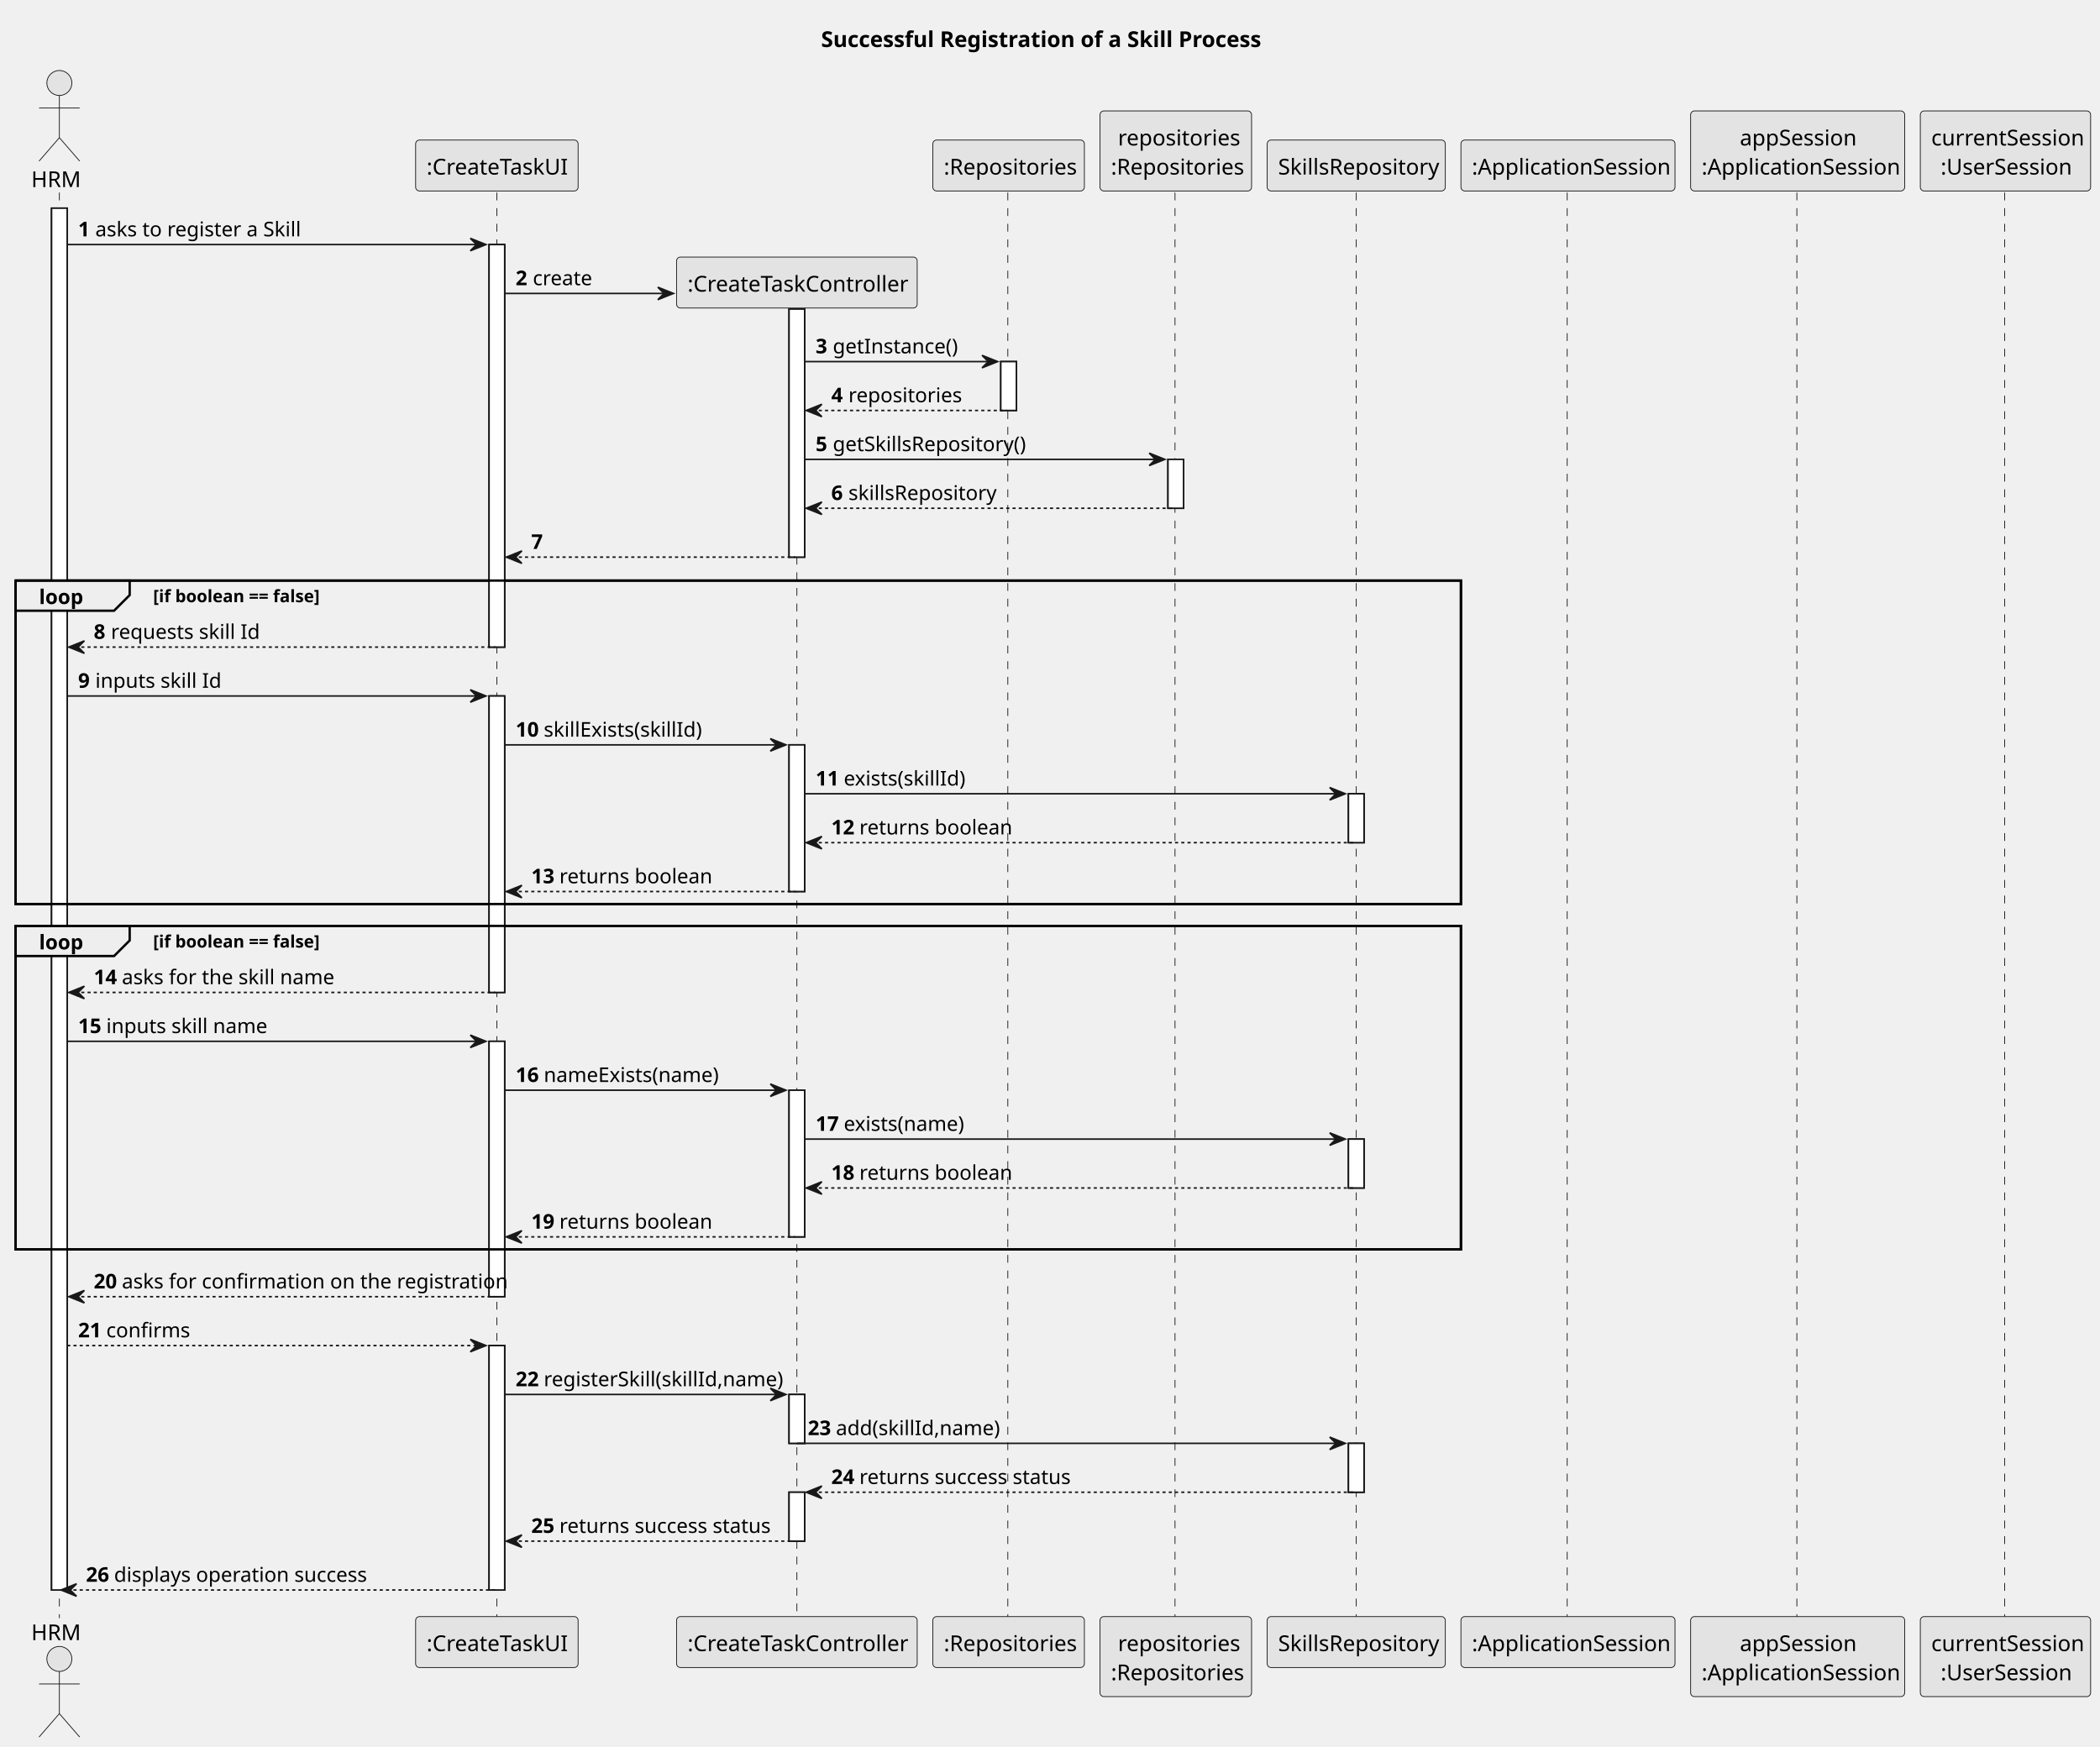
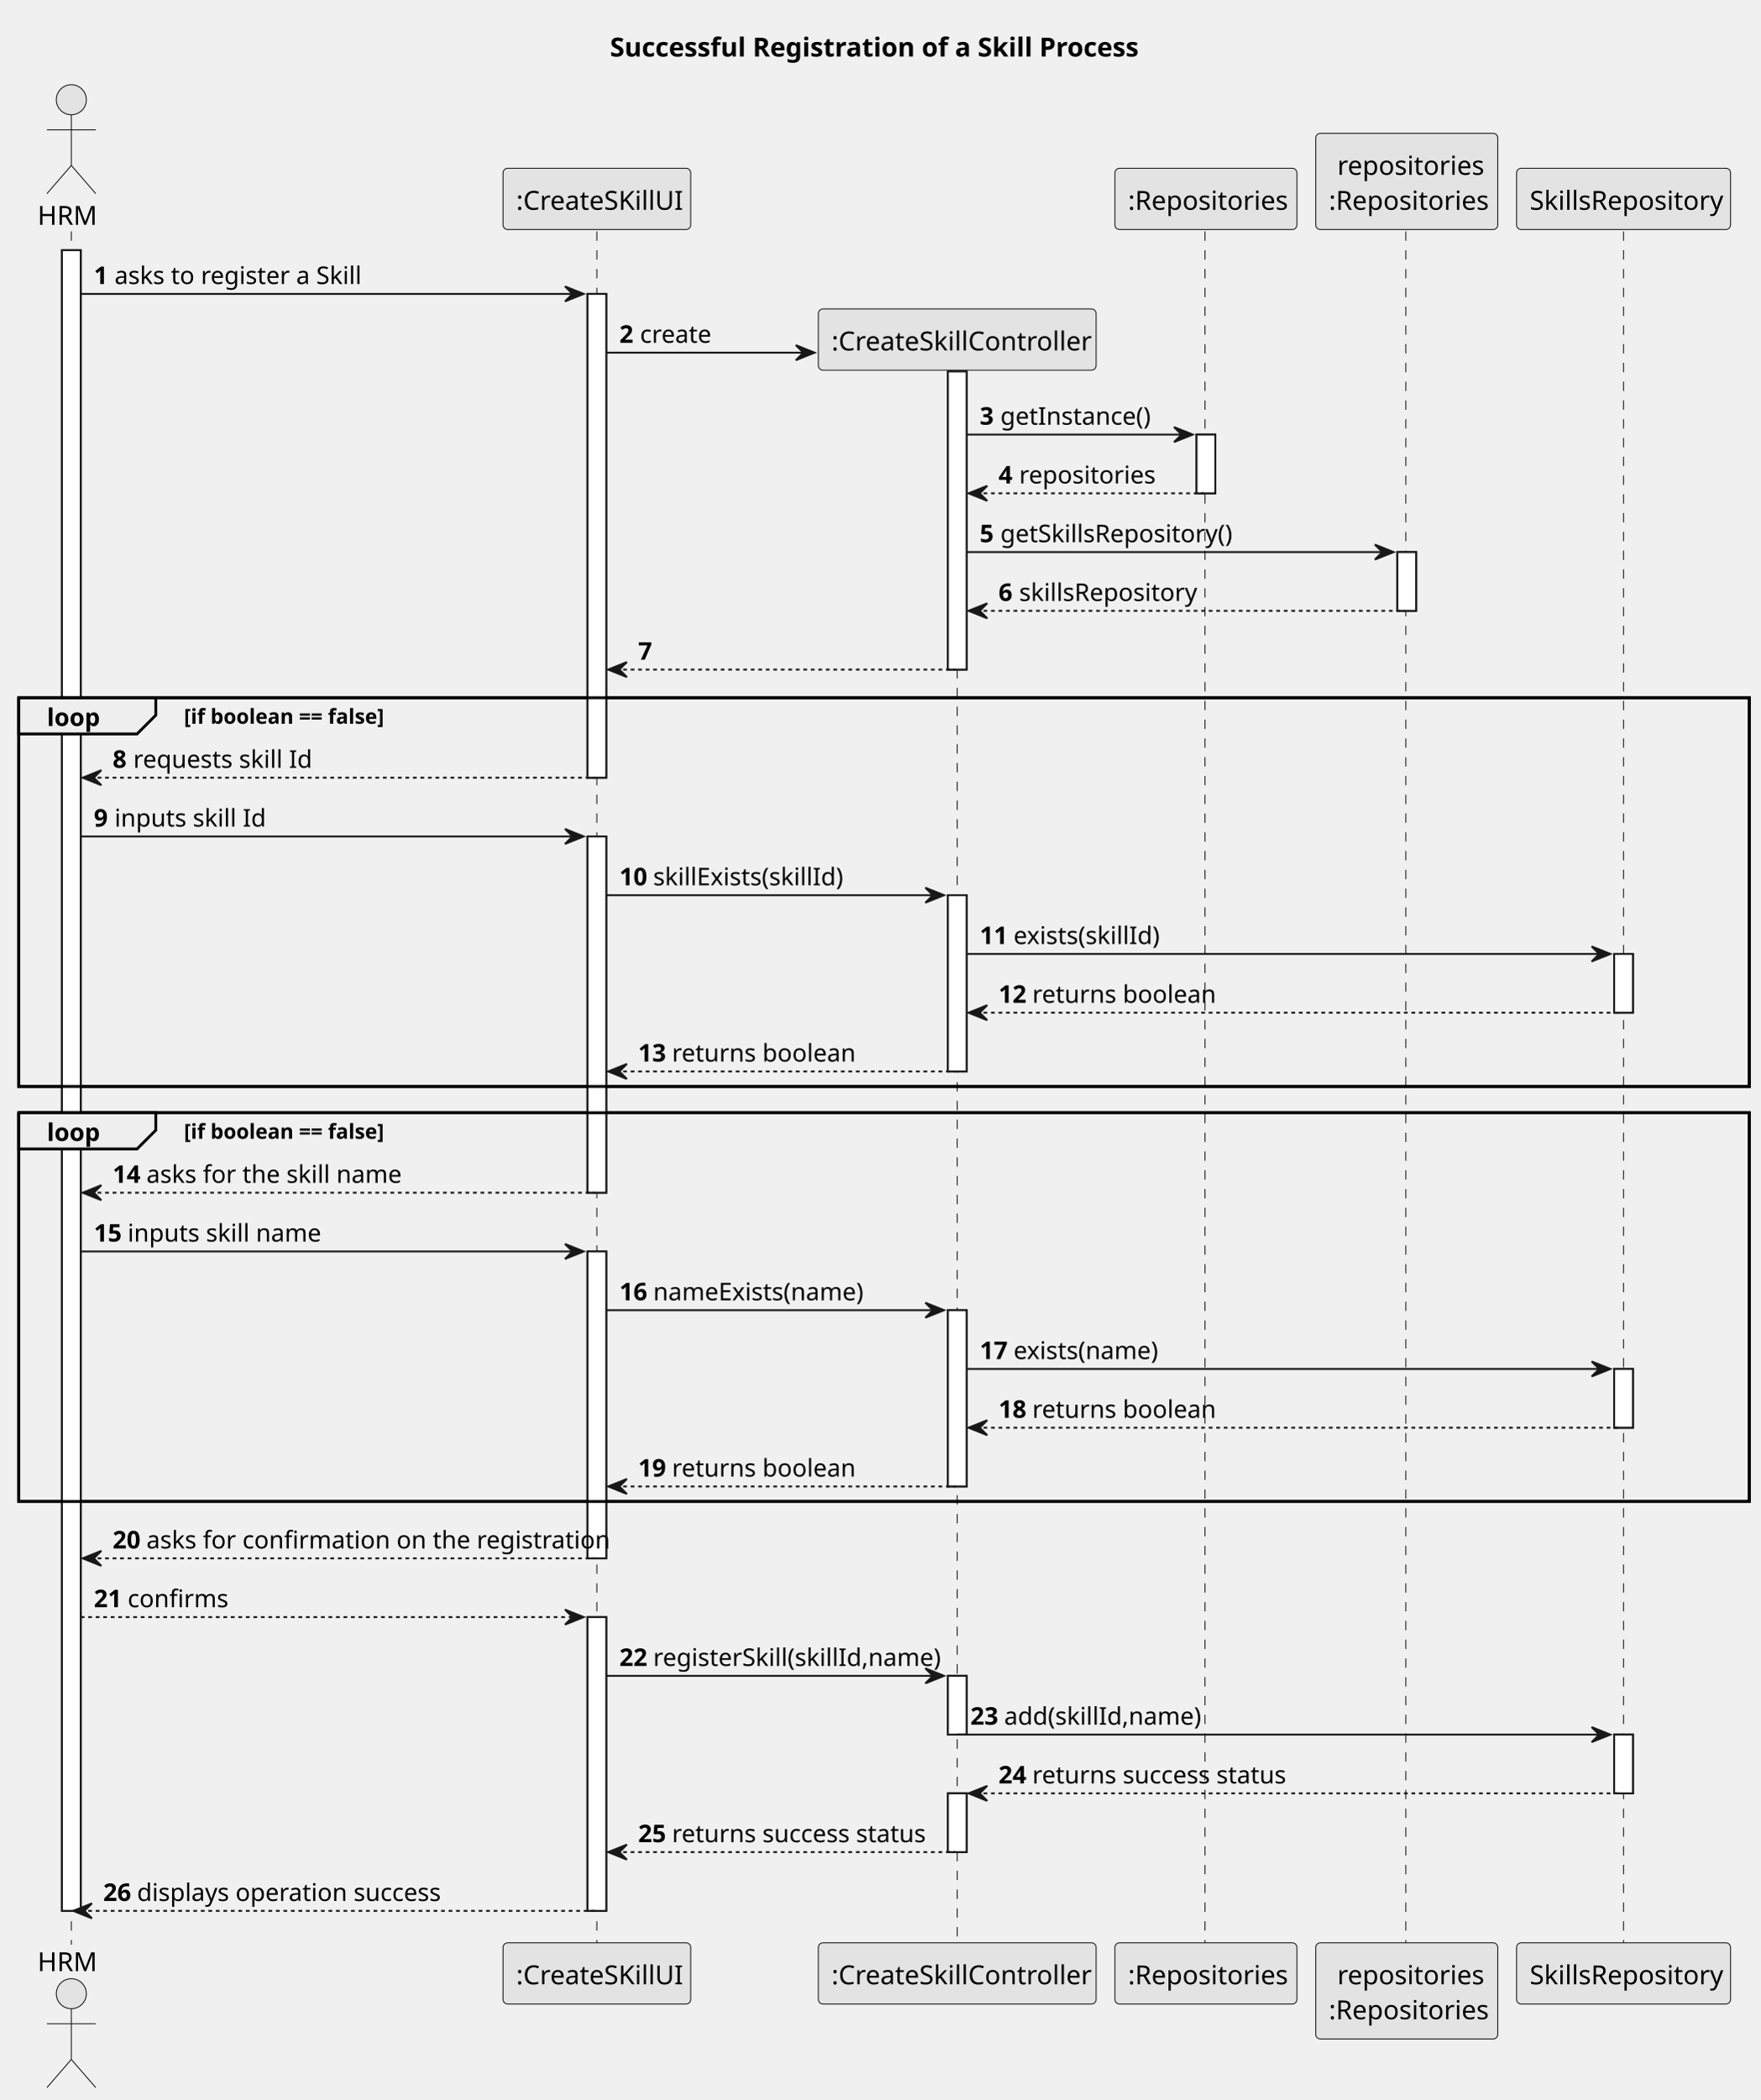
- <svg xmlns="http://www.w3.org/2000/svg" contentStyleType="text/css" height="1118px" preserveAspectRatio="none" style="width:1344px;height:1118px;background:#FFFFFF;" version="1.1" viewBox="0 0 1344 1118" width="1344px" zoomAndPan="magnify">
+ <svg xmlns="http://www.w3.org/2000/svg" contentStyleType="text/css" height="1118px" preserveAspectRatio="none" style="width:938px;height:1118px;background:#FFFFFF;" version="1.1" viewBox="0 0 938 1118" width="938px" zoomAndPan="magnify">
  <defs />
  <g>
-     <text fill="#000000" font-family="sans-serif" font-size="14" font-weight="bold" lengthAdjust="spacing" textLength="291" x="525.5" y="30.107">Successful Registration of a Skill Process</text>
+     <text fill="#000000" font-family="sans-serif" font-size="14" font-weight="bold" lengthAdjust="spacing" textLength="291" x="325" y="30.107">Successful Registration of a Skill Process</text>
    <rect fill="#FFFFFF" height="884.479" style="stroke:#181818;stroke-width:1.0;" width="10" x="33" y="133.242" />
    <rect fill="#FFFFFF" height="257.658" style="stroke:#181818;stroke-width:1.0;" width="10" x="313" y="156.533" />
    <rect fill="#FFFFFF" height="189.746" style="stroke:#181818;stroke-width:1.0;" width="10" x="313" y="445.482" />
    <rect fill="#FFFFFF" height="163.455" style="stroke:#181818;stroke-width:1.0;" width="10" x="313" y="666.519" />
    <rect fill="#FFFFFF" height="156.455" style="stroke:#181818;stroke-width:1.0;" width="10" x="313" y="861.266" />
    <rect fill="#FFFFFF" height="158.785" style="stroke:#181818;stroke-width:1.0;" width="10" x="505" y="197.824" />
    <rect fill="#FFFFFF" height="93.873" style="stroke:#181818;stroke-width:1.0;" width="10" x="505" y="476.773" />
    <rect fill="#FFFFFF" height="93.873" style="stroke:#181818;stroke-width:1.0;" width="10" x="505" y="697.811" />
    <rect fill="#FFFFFF" height="31.291" style="stroke:#181818;stroke-width:1.0;" width="10" x="505" y="892.557" />
    <rect fill="#FFFFFF" height="31.291" style="stroke:#181818;stroke-width:1.0;" width="10" x="505" y="955.139" />
-     <rect fill="#FFFFFF" height="31.291" style="stroke:#181818;stroke-width:1.0;" width="10" x="640.5" y="231.445" />
-     <rect fill="#FFFFFF" height="31.291" style="stroke:#181818;stroke-width:1.0;" width="10" x="747.5" y="294.027" />
-     <rect fill="#FFFFFF" height="31.291" style="stroke:#181818;stroke-width:1.0;" width="10" x="863" y="508.065" />
-     <rect fill="#FFFFFF" height="31.291" style="stroke:#181818;stroke-width:1.0;" width="10" x="863" y="729.102" />
-     <rect fill="#FFFFFF" height="31.291" style="stroke:#181818;stroke-width:1.0;" width="10" x="863" y="923.848" />
-     <rect fill="none" height="207.037" style="stroke:#000000;stroke-width:1.5;" width="925" x="10" y="371.609" />
-     <rect fill="none" height="207.037" style="stroke:#000000;stroke-width:1.5;" width="925" x="10" y="592.646" />
+     <rect fill="#FFFFFF" height="31.291" style="stroke:#181818;stroke-width:1.0;" width="10" x="637.5" y="231.445" />
+     <rect fill="#FFFFFF" height="31.291" style="stroke:#181818;stroke-width:1.0;" width="10" x="744.5" y="294.027" />
+     <rect fill="#FFFFFF" height="31.291" style="stroke:#181818;stroke-width:1.0;" width="10" x="860" y="508.065" />
+     <rect fill="#FFFFFF" height="31.291" style="stroke:#181818;stroke-width:1.0;" width="10" x="860" y="729.102" />
+     <rect fill="#FFFFFF" height="31.291" style="stroke:#181818;stroke-width:1.0;" width="10" x="860" y="923.848" />
+     <rect fill="none" height="207.037" style="stroke:#000000;stroke-width:1.5;" width="922" x="10" y="371.609" />
+     <rect fill="none" height="207.037" style="stroke:#000000;stroke-width:1.5;" width="922" x="10" y="592.646" />
    <line style="stroke:#181818;stroke-width:0.5;stroke-dasharray:5.0,5.0;" x1="38" x2="38" y1="123.242" y2="1035.721" />
    <line style="stroke:#181818;stroke-width:0.5;stroke-dasharray:5.0,5.0;" x1="318" x2="318" y1="123.242" y2="1035.721" />
    <line style="stroke:#181818;stroke-width:0.5;stroke-dasharray:5.0,5.0;" x1="510" x2="510" y1="196.344" y2="1035.721" />
-     <line style="stroke:#181818;stroke-width:0.5;stroke-dasharray:5.0,5.0;" x1="645" x2="645" y1="123.242" y2="1035.721" />
-     <line style="stroke:#181818;stroke-width:0.5;stroke-dasharray:5.0,5.0;" x1="752" x2="752" y1="123.242" y2="1035.721" />
-     <line style="stroke:#181818;stroke-width:0.5;stroke-dasharray:5.0,5.0;" x1="868" x2="868" y1="123.242" y2="1035.721" />
-     <line style="stroke:#181818;stroke-width:0.5;stroke-dasharray:5.0,5.0;" x1="1003" x2="1003" y1="123.242" y2="1035.721" />
-     <line style="stroke:#181818;stroke-width:0.5;stroke-dasharray:5.0,5.0;" x1="1150" x2="1150" y1="123.242" y2="1035.721" />
-     <line style="stroke:#181818;stroke-width:0.5;stroke-dasharray:5.0,5.0;" x1="1283" x2="1283" y1="123.242" y2="1035.721" />
+     <line style="stroke:#181818;stroke-width:0.5;stroke-dasharray:5.0,5.0;" x1="642" x2="642" y1="123.242" y2="1035.721" />
+     <line style="stroke:#181818;stroke-width:0.5;stroke-dasharray:5.0,5.0;" x1="749" x2="749" y1="123.242" y2="1035.721" />
+     <line style="stroke:#181818;stroke-width:0.5;stroke-dasharray:5.0,5.0;" x1="865" x2="865" y1="123.242" y2="1035.721" />
    <text fill="#000000" font-family="sans-serif" font-size="14" lengthAdjust="spacing" textLength="30" x="20" y="119.728">HRM</text>
    <ellipse cx="38" cy="53.121" fill="#E3E3E3" rx="8" ry="8" style="stroke:#181818;stroke-width:0.5;" />
    <path d="M38,61.121 L38,88.121 M25,69.121 L51,69.121 M38,88.121 L25,103.121 M38,88.121 L51,103.121 " fill="none" style="stroke:#181818;stroke-width:0.5;" />
    <text fill="#000000" font-family="sans-serif" font-size="14" lengthAdjust="spacing" textLength="30" x="20" y="1049.828">HRM</text>
    <ellipse cx="38" cy="1061.842" fill="#E3E3E3" rx="8" ry="8" style="stroke:#181818;stroke-width:0.5;" />
    <path d="M38,1069.842 L38,1096.842 M25,1077.842 L51,1077.842 M38,1096.842 L25,1111.842 M38,1096.842 L51,1111.842 " fill="none" style="stroke:#181818;stroke-width:0.5;" />
-     <rect fill="#E3E3E3" height="32.621" rx="2.5" ry="2.5" style="stroke:#181818;stroke-width:0.5;" width="104" x="266" y="89.621" />
-     <text fill="#000000" font-family="sans-serif" font-size="14" lengthAdjust="spacing" textLength="90" x="273" y="111.728">:CreateTaskUI</text>
-     <rect fill="#E3E3E3" height="32.621" rx="2.5" ry="2.5" style="stroke:#181818;stroke-width:0.5;" width="104" x="266" y="1034.721" />
-     <text fill="#000000" font-family="sans-serif" font-size="14" lengthAdjust="spacing" textLength="90" x="273" y="1056.828">:CreateTaskUI</text>
-     <rect fill="#E3E3E3" height="32.621" rx="2.5" ry="2.5" style="stroke:#181818;stroke-width:0.5;" width="154" x="433" y="1034.721" />
-     <text fill="#000000" font-family="sans-serif" font-size="14" lengthAdjust="spacing" textLength="140" x="440" y="1056.828">:CreateTaskController</text>
-     <rect fill="#E3E3E3" height="32.621" rx="2.5" ry="2.5" style="stroke:#181818;stroke-width:0.5;" width="97" x="597" y="89.621" />
-     <text fill="#000000" font-family="sans-serif" font-size="14" lengthAdjust="spacing" textLength="83" x="604" y="111.728">:Repositories</text>
-     <rect fill="#E3E3E3" height="32.621" rx="2.5" ry="2.5" style="stroke:#181818;stroke-width:0.5;" width="97" x="597" y="1034.721" />
-     <text fill="#000000" font-family="sans-serif" font-size="14" lengthAdjust="spacing" textLength="83" x="604" y="1056.828">:Repositories</text>
-     <rect fill="#E3E3E3" height="51.242" rx="2.5" ry="2.5" style="stroke:#181818;stroke-width:0.5;" width="97" x="704" y="71" />
-     <text fill="#000000" font-family="sans-serif" font-size="14" lengthAdjust="spacing" textLength="74" x="715.5" y="93.107">repositories</text>
-     <text fill="#000000" font-family="sans-serif" font-size="14" lengthAdjust="spacing" textLength="83" x="711" y="111.728">:Repositories</text>
-     <rect fill="#E3E3E3" height="51.242" rx="2.5" ry="2.5" style="stroke:#181818;stroke-width:0.5;" width="97" x="704" y="1034.721" />
-     <text fill="#000000" font-family="sans-serif" font-size="14" lengthAdjust="spacing" textLength="74" x="715.5" y="1056.828">repositories</text>
-     <text fill="#000000" font-family="sans-serif" font-size="14" lengthAdjust="spacing" textLength="83" x="711" y="1075.449">:Repositories</text>
-     <rect fill="#E3E3E3" height="32.621" rx="2.5" ry="2.5" style="stroke:#181818;stroke-width:0.5;" width="114" x="811" y="89.621" />
-     <text fill="#000000" font-family="sans-serif" font-size="14" lengthAdjust="spacing" textLength="100" x="818" y="111.728">SkillsRepository</text>
-     <rect fill="#E3E3E3" height="32.621" rx="2.5" ry="2.5" style="stroke:#181818;stroke-width:0.5;" width="114" x="811" y="1034.721" />
-     <text fill="#000000" font-family="sans-serif" font-size="14" lengthAdjust="spacing" textLength="100" x="818" y="1056.828">SkillsRepository</text>
-     <rect fill="#E3E3E3" height="32.621" rx="2.5" ry="2.5" style="stroke:#181818;stroke-width:0.5;" width="137" x="935" y="89.621" />
-     <text fill="#000000" font-family="sans-serif" font-size="14" lengthAdjust="spacing" textLength="123" x="942" y="111.728">:ApplicationSession</text>
-     <rect fill="#E3E3E3" height="32.621" rx="2.5" ry="2.5" style="stroke:#181818;stroke-width:0.5;" width="137" x="935" y="1034.721" />
-     <text fill="#000000" font-family="sans-serif" font-size="14" lengthAdjust="spacing" textLength="123" x="942" y="1056.828">:ApplicationSession</text>
-     <rect fill="#E3E3E3" height="51.242" rx="2.5" ry="2.5" style="stroke:#181818;stroke-width:0.5;" width="137" x="1082" y="71" />
-     <text fill="#000000" font-family="sans-serif" font-size="14" lengthAdjust="spacing" textLength="74" x="1113.5" y="93.107">appSession</text>
-     <text fill="#000000" font-family="sans-serif" font-size="14" lengthAdjust="spacing" textLength="123" x="1089" y="111.728">:ApplicationSession</text>
-     <rect fill="#E3E3E3" height="51.242" rx="2.5" ry="2.5" style="stroke:#181818;stroke-width:0.5;" width="137" x="1082" y="1034.721" />
-     <text fill="#000000" font-family="sans-serif" font-size="14" lengthAdjust="spacing" textLength="74" x="1113.5" y="1056.828">appSession</text>
-     <text fill="#000000" font-family="sans-serif" font-size="14" lengthAdjust="spacing" textLength="123" x="1089" y="1075.449">:ApplicationSession</text>
-     <rect fill="#E3E3E3" height="51.242" rx="2.5" ry="2.5" style="stroke:#181818;stroke-width:0.5;" width="109" x="1229" y="71" />
-     <text fill="#000000" font-family="sans-serif" font-size="14" lengthAdjust="spacing" textLength="95" x="1236" y="93.107">currentSession</text>
-     <text fill="#000000" font-family="sans-serif" font-size="14" lengthAdjust="spacing" textLength="83" x="1242" y="111.728">:UserSession</text>
-     <rect fill="#E3E3E3" height="51.242" rx="2.5" ry="2.5" style="stroke:#181818;stroke-width:0.5;" width="109" x="1229" y="1034.721" />
-     <text fill="#000000" font-family="sans-serif" font-size="14" lengthAdjust="spacing" textLength="95" x="1236" y="1056.828">currentSession</text>
-     <text fill="#000000" font-family="sans-serif" font-size="14" lengthAdjust="spacing" textLength="83" x="1242" y="1075.449">:UserSession</text>
+     <rect fill="#E3E3E3" height="32.621" rx="2.5" ry="2.5" style="stroke:#181818;stroke-width:0.5;" width="100" x="268" y="89.621" />
+     <text fill="#000000" font-family="sans-serif" font-size="14" lengthAdjust="spacing" textLength="86" x="275" y="111.728">:CreateSKillUI</text>
+     <rect fill="#E3E3E3" height="32.621" rx="2.5" ry="2.5" style="stroke:#181818;stroke-width:0.5;" width="100" x="268" y="1034.721" />
+     <text fill="#000000" font-family="sans-serif" font-size="14" lengthAdjust="spacing" textLength="86" x="275" y="1056.828">:CreateSKillUI</text>
+     <rect fill="#E3E3E3" height="32.621" rx="2.5" ry="2.5" style="stroke:#181818;stroke-width:0.5;" width="148" x="436" y="1034.721" />
+     <text fill="#000000" font-family="sans-serif" font-size="14" lengthAdjust="spacing" textLength="134" x="443" y="1056.828">:CreateSkillController</text>
+     <rect fill="#E3E3E3" height="32.621" rx="2.5" ry="2.5" style="stroke:#181818;stroke-width:0.5;" width="97" x="594" y="89.621" />
+     <text fill="#000000" font-family="sans-serif" font-size="14" lengthAdjust="spacing" textLength="83" x="601" y="111.728">:Repositories</text>
+     <rect fill="#E3E3E3" height="32.621" rx="2.5" ry="2.5" style="stroke:#181818;stroke-width:0.5;" width="97" x="594" y="1034.721" />
+     <text fill="#000000" font-family="sans-serif" font-size="14" lengthAdjust="spacing" textLength="83" x="601" y="1056.828">:Repositories</text>
+     <rect fill="#E3E3E3" height="51.242" rx="2.5" ry="2.5" style="stroke:#181818;stroke-width:0.5;" width="97" x="701" y="71" />
+     <text fill="#000000" font-family="sans-serif" font-size="14" lengthAdjust="spacing" textLength="74" x="712.5" y="93.107">repositories</text>
+     <text fill="#000000" font-family="sans-serif" font-size="14" lengthAdjust="spacing" textLength="83" x="708" y="111.728">:Repositories</text>
+     <rect fill="#E3E3E3" height="51.242" rx="2.5" ry="2.5" style="stroke:#181818;stroke-width:0.5;" width="97" x="701" y="1034.721" />
+     <text fill="#000000" font-family="sans-serif" font-size="14" lengthAdjust="spacing" textLength="74" x="712.5" y="1056.828">repositories</text>
+     <text fill="#000000" font-family="sans-serif" font-size="14" lengthAdjust="spacing" textLength="83" x="708" y="1075.449">:Repositories</text>
+     <rect fill="#E3E3E3" height="32.621" rx="2.5" ry="2.5" style="stroke:#181818;stroke-width:0.5;" width="114" x="808" y="89.621" />
+     <text fill="#000000" font-family="sans-serif" font-size="14" lengthAdjust="spacing" textLength="100" x="815" y="111.728">SkillsRepository</text>
+     <rect fill="#E3E3E3" height="32.621" rx="2.5" ry="2.5" style="stroke:#181818;stroke-width:0.5;" width="114" x="808" y="1034.721" />
+     <text fill="#000000" font-family="sans-serif" font-size="14" lengthAdjust="spacing" textLength="100" x="815" y="1056.828">SkillsRepository</text>
    <rect fill="#FFFFFF" height="884.479" style="stroke:#181818;stroke-width:1.0;" width="10" x="33" y="133.242" />
    <rect fill="#FFFFFF" height="257.658" style="stroke:#181818;stroke-width:1.0;" width="10" x="313" y="156.533" />
    <rect fill="#FFFFFF" height="189.746" style="stroke:#181818;stroke-width:1.0;" width="10" x="313" y="445.482" />
    <rect fill="#FFFFFF" height="163.455" style="stroke:#181818;stroke-width:1.0;" width="10" x="313" y="666.519" />
    <rect fill="#FFFFFF" height="156.455" style="stroke:#181818;stroke-width:1.0;" width="10" x="313" y="861.266" />
    <rect fill="#FFFFFF" height="158.785" style="stroke:#181818;stroke-width:1.0;" width="10" x="505" y="197.824" />
    <rect fill="#FFFFFF" height="93.873" style="stroke:#181818;stroke-width:1.0;" width="10" x="505" y="476.773" />
    <rect fill="#FFFFFF" height="93.873" style="stroke:#181818;stroke-width:1.0;" width="10" x="505" y="697.811" />
    <rect fill="#FFFFFF" height="31.291" style="stroke:#181818;stroke-width:1.0;" width="10" x="505" y="892.557" />
    <rect fill="#FFFFFF" height="31.291" style="stroke:#181818;stroke-width:1.0;" width="10" x="505" y="955.139" />
-     <rect fill="#FFFFFF" height="31.291" style="stroke:#181818;stroke-width:1.0;" width="10" x="640.5" y="231.445" />
-     <rect fill="#FFFFFF" height="31.291" style="stroke:#181818;stroke-width:1.0;" width="10" x="747.5" y="294.027" />
-     <rect fill="#FFFFFF" height="31.291" style="stroke:#181818;stroke-width:1.0;" width="10" x="863" y="508.065" />
-     <rect fill="#FFFFFF" height="31.291" style="stroke:#181818;stroke-width:1.0;" width="10" x="863" y="729.102" />
-     <rect fill="#FFFFFF" height="31.291" style="stroke:#181818;stroke-width:1.0;" width="10" x="863" y="923.848" />
+     <rect fill="#FFFFFF" height="31.291" style="stroke:#181818;stroke-width:1.0;" width="10" x="637.5" y="231.445" />
+     <rect fill="#FFFFFF" height="31.291" style="stroke:#181818;stroke-width:1.0;" width="10" x="744.5" y="294.027" />
+     <rect fill="#FFFFFF" height="31.291" style="stroke:#181818;stroke-width:1.0;" width="10" x="860" y="508.065" />
+     <rect fill="#FFFFFF" height="31.291" style="stroke:#181818;stroke-width:1.0;" width="10" x="860" y="729.102" />
+     <rect fill="#FFFFFF" height="31.291" style="stroke:#181818;stroke-width:1.0;" width="10" x="860" y="923.848" />
    <polygon fill="#181818" points="301,152.533,311,156.533,301,160.533,305,156.533" style="stroke:#181818;stroke-width:1.0;" />
    <line style="stroke:#181818;stroke-width:1.0;" x1="43" x2="307" y1="156.533" y2="156.533" />
    <text fill="#000000" font-family="sans-serif" font-size="13" font-weight="bold" lengthAdjust="spacing" textLength="7" x="50" y="151.27">1</text>
    <text fill="#000000" font-family="sans-serif" font-size="13" lengthAdjust="spacing" textLength="130" x="61" y="151.27">asks to register a Skill</text>
-     <polygon fill="#181818" points="421,183.824,431,187.824,421,191.824,425,187.824" style="stroke:#181818;stroke-width:1.0;" />
-     <line style="stroke:#181818;stroke-width:1.0;" x1="323" x2="427" y1="187.824" y2="187.824" />
+     <polygon fill="#181818" points="424,183.824,434,187.824,424,191.824,428,187.824" style="stroke:#181818;stroke-width:1.0;" />
+     <line style="stroke:#181818;stroke-width:1.0;" x1="323" x2="430" y1="187.824" y2="187.824" />
    <text fill="#000000" font-family="sans-serif" font-size="13" font-weight="bold" lengthAdjust="spacing" textLength="7" x="330" y="182.561">2</text>
    <text fill="#000000" font-family="sans-serif" font-size="13" lengthAdjust="spacing" textLength="36" x="341" y="182.561">create</text>
-     <rect fill="#E3E3E3" height="32.621" rx="2.5" ry="2.5" style="stroke:#181818;stroke-width:0.5;" width="154" x="433" y="164.533" />
-     <text fill="#000000" font-family="sans-serif" font-size="14" lengthAdjust="spacing" textLength="140" x="440" y="186.641">:CreateTaskController</text>
-     <polygon fill="#181818" points="628.5,227.445,638.5,231.445,628.5,235.445,632.5,231.445" style="stroke:#181818;stroke-width:1.0;" />
-     <line style="stroke:#181818;stroke-width:1.0;" x1="515" x2="634.5" y1="231.445" y2="231.445" />
+     <rect fill="#E3E3E3" height="32.621" rx="2.5" ry="2.5" style="stroke:#181818;stroke-width:0.5;" width="148" x="436" y="164.533" />
+     <text fill="#000000" font-family="sans-serif" font-size="14" lengthAdjust="spacing" textLength="134" x="443" y="186.641">:CreateSkillController</text>
+     <polygon fill="#181818" points="625.5,227.445,635.5,231.445,625.5,235.445,629.5,231.445" style="stroke:#181818;stroke-width:1.0;" />
+     <line style="stroke:#181818;stroke-width:1.0;" x1="515" x2="631.5" y1="231.445" y2="231.445" />
    <text fill="#000000" font-family="sans-serif" font-size="13" font-weight="bold" lengthAdjust="spacing" textLength="7" x="522" y="226.183">3</text>
    <text fill="#000000" font-family="sans-serif" font-size="13" lengthAdjust="spacing" textLength="75" x="533" y="226.183">getInstance()</text>
    <polygon fill="#181818" points="526,258.736,516,262.736,526,266.736,522,262.736" style="stroke:#181818;stroke-width:1.0;" />
-     <line style="stroke:#181818;stroke-width:1.0;stroke-dasharray:2.0,2.0;" x1="520" x2="644.5" y1="262.736" y2="262.736" />
+     <line style="stroke:#181818;stroke-width:1.0;stroke-dasharray:2.0,2.0;" x1="520" x2="641.5" y1="262.736" y2="262.736" />
    <text fill="#000000" font-family="sans-serif" font-size="13" font-weight="bold" lengthAdjust="spacing" textLength="7" x="532" y="257.474">4</text>
    <text fill="#000000" font-family="sans-serif" font-size="13" lengthAdjust="spacing" textLength="67" x="543" y="257.474">repositories</text>
-     <polygon fill="#181818" points="735.5,290.027,745.5,294.027,735.5,298.027,739.5,294.027" style="stroke:#181818;stroke-width:1.0;" />
-     <line style="stroke:#181818;stroke-width:1.0;" x1="515" x2="741.5" y1="294.027" y2="294.027" />
+     <polygon fill="#181818" points="732.5,290.027,742.5,294.027,732.5,298.027,736.5,294.027" style="stroke:#181818;stroke-width:1.0;" />
+     <line style="stroke:#181818;stroke-width:1.0;" x1="515" x2="738.5" y1="294.027" y2="294.027" />
    <text fill="#000000" font-family="sans-serif" font-size="13" font-weight="bold" lengthAdjust="spacing" textLength="7" x="522" y="288.765">5</text>
    <text fill="#000000" font-family="sans-serif" font-size="13" lengthAdjust="spacing" textLength="120" x="533" y="288.765">getSkillsRepository()</text>
    <polygon fill="#181818" points="526,321.318,516,325.318,526,329.318,522,325.318" style="stroke:#181818;stroke-width:1.0;" />
-     <line style="stroke:#181818;stroke-width:1.0;stroke-dasharray:2.0,2.0;" x1="520" x2="751.5" y1="325.318" y2="325.318" />
+     <line style="stroke:#181818;stroke-width:1.0;stroke-dasharray:2.0,2.0;" x1="520" x2="748.5" y1="325.318" y2="325.318" />
    <text fill="#000000" font-family="sans-serif" font-size="13" font-weight="bold" lengthAdjust="spacing" textLength="7" x="532" y="320.056">6</text>
    <text fill="#000000" font-family="sans-serif" font-size="13" lengthAdjust="spacing" textLength="92" x="543" y="320.056">skillsRepository</text>
    <polygon fill="#181818" points="334,352.609,324,356.609,334,360.609,330,356.609" style="stroke:#181818;stroke-width:1.0;" />
    <line style="stroke:#181818;stroke-width:1.0;stroke-dasharray:2.0,2.0;" x1="328" x2="509" y1="356.609" y2="356.609" />
    <text fill="#000000" font-family="sans-serif" font-size="13" font-weight="bold" lengthAdjust="spacing" textLength="7" x="340" y="351.347">7</text>
    <text fill="#000000" font-family="sans-serif" font-size="13" lengthAdjust="spacing" textLength="4" x="351" y="351.347"> </text>
    <path d="M10,371.609 L83,371.609 L83,380.9 L73,390.9 L10,390.9 L10,371.609 " fill="#EEEEEE" style="stroke:#000000;stroke-width:1.5;" />
-     <rect fill="none" height="207.037" style="stroke:#000000;stroke-width:1.5;" width="925" x="10" y="371.609" />
+     <rect fill="none" height="207.037" style="stroke:#000000;stroke-width:1.5;" width="922" x="10" y="371.609" />
    <text fill="#000000" font-family="sans-serif" font-size="13" font-weight="bold" lengthAdjust="spacing" textLength="28" x="25" y="386.638">loop</text>
    <text fill="#000000" font-family="sans-serif" font-size="11" font-weight="bold" lengthAdjust="spacing" textLength="107" x="98" y="385.479">[if boolean == false]</text>
    <polygon fill="#181818" points="54,410.191,44,414.191,54,418.191,50,414.191" style="stroke:#181818;stroke-width:1.0;" />
    <line style="stroke:#181818;stroke-width:1.0;stroke-dasharray:2.0,2.0;" x1="48" x2="317" y1="414.191" y2="414.191" />
    <text fill="#000000" font-family="sans-serif" font-size="13" font-weight="bold" lengthAdjust="spacing" textLength="7" x="60" y="408.929">8</text>
    <text fill="#000000" font-family="sans-serif" font-size="13" lengthAdjust="spacing" textLength="91" x="71" y="408.929">requests skill Id</text>
    <polygon fill="#181818" points="301,441.482,311,445.482,301,449.482,305,445.482" style="stroke:#181818;stroke-width:1.0;" />
    <line style="stroke:#181818;stroke-width:1.0;" x1="43" x2="307" y1="445.482" y2="445.482" />
    <text fill="#000000" font-family="sans-serif" font-size="13" font-weight="bold" lengthAdjust="spacing" textLength="7" x="50" y="440.22">9</text>
    <text fill="#000000" font-family="sans-serif" font-size="13" lengthAdjust="spacing" textLength="76" x="61" y="440.22">inputs skill Id</text>
    <polygon fill="#181818" points="493,472.773,503,476.773,493,480.773,497,476.773" style="stroke:#181818;stroke-width:1.0;" />
    <line style="stroke:#181818;stroke-width:1.0;" x1="323" x2="499" y1="476.773" y2="476.773" />
    <text fill="#000000" font-family="sans-serif" font-size="13" font-weight="bold" lengthAdjust="spacing" textLength="14" x="330" y="471.511">10</text>
    <text fill="#000000" font-family="sans-serif" font-size="13" lengthAdjust="spacing" textLength="101" x="348" y="471.511">skillExists(skillId)</text>
-     <polygon fill="#181818" points="851,504.065,861,508.065,851,512.064,855,508.065" style="stroke:#181818;stroke-width:1.0;" />
-     <line style="stroke:#181818;stroke-width:1.0;" x1="515" x2="857" y1="508.065" y2="508.065" />
+     <polygon fill="#181818" points="848,504.065,858,508.065,848,512.064,852,508.065" style="stroke:#181818;stroke-width:1.0;" />
+     <line style="stroke:#181818;stroke-width:1.0;" x1="515" x2="854" y1="508.065" y2="508.065" />
    <text fill="#000000" font-family="sans-serif" font-size="13" font-weight="bold" lengthAdjust="spacing" textLength="14" x="522" y="502.802">11</text>
    <text fill="#000000" font-family="sans-serif" font-size="13" lengthAdjust="spacing" textLength="76" x="540" y="502.802">exists(skillId)</text>
    <polygon fill="#181818" points="526,535.356,516,539.356,526,543.356,522,539.356" style="stroke:#181818;stroke-width:1.0;" />
-     <line style="stroke:#181818;stroke-width:1.0;stroke-dasharray:2.0,2.0;" x1="520" x2="867" y1="539.356" y2="539.356" />
+     <line style="stroke:#181818;stroke-width:1.0;stroke-dasharray:2.0,2.0;" x1="520" x2="864" y1="539.356" y2="539.356" />
    <text fill="#000000" font-family="sans-serif" font-size="13" font-weight="bold" lengthAdjust="spacing" textLength="14" x="532" y="534.093">12</text>
    <text fill="#000000" font-family="sans-serif" font-size="13" lengthAdjust="spacing" textLength="89" x="550" y="534.093">returns boolean</text>
    <polygon fill="#181818" points="334,566.646,324,570.646,334,574.646,330,570.646" style="stroke:#181818;stroke-width:1.0;" />
    <line style="stroke:#181818;stroke-width:1.0;stroke-dasharray:2.0,2.0;" x1="328" x2="509" y1="570.646" y2="570.646" />
    <text fill="#000000" font-family="sans-serif" font-size="13" font-weight="bold" lengthAdjust="spacing" textLength="14" x="340" y="565.384">13</text>
    <text fill="#000000" font-family="sans-serif" font-size="13" lengthAdjust="spacing" textLength="89" x="358" y="565.384">returns boolean</text>
    <path d="M10,592.646 L83,592.646 L83,601.938 L73,611.938 L10,611.938 L10,592.646 " fill="#EEEEEE" style="stroke:#000000;stroke-width:1.5;" />
-     <rect fill="none" height="207.037" style="stroke:#000000;stroke-width:1.5;" width="925" x="10" y="592.646" />
+     <rect fill="none" height="207.037" style="stroke:#000000;stroke-width:1.5;" width="922" x="10" y="592.646" />
    <text fill="#000000" font-family="sans-serif" font-size="13" font-weight="bold" lengthAdjust="spacing" textLength="28" x="25" y="607.675">loop</text>
    <text fill="#000000" font-family="sans-serif" font-size="11" font-weight="bold" lengthAdjust="spacing" textLength="107" x="98" y="606.517">[if boolean == false]</text>
    <polygon fill="#181818" points="54,631.229,44,635.229,54,639.229,50,635.229" style="stroke:#181818;stroke-width:1.0;" />
    <line style="stroke:#181818;stroke-width:1.0;stroke-dasharray:2.0,2.0;" x1="48" x2="317" y1="635.229" y2="635.229" />
    <text fill="#000000" font-family="sans-serif" font-size="13" font-weight="bold" lengthAdjust="spacing" textLength="14" x="60" y="629.966">14</text>
    <text fill="#000000" font-family="sans-serif" font-size="13" lengthAdjust="spacing" textLength="131" x="78" y="629.966">asks for the skill name</text>
    <polygon fill="#181818" points="301,662.519,311,666.519,301,670.519,305,666.519" style="stroke:#181818;stroke-width:1.0;" />
    <line style="stroke:#181818;stroke-width:1.0;" x1="43" x2="307" y1="666.519" y2="666.519" />
    <text fill="#000000" font-family="sans-serif" font-size="13" font-weight="bold" lengthAdjust="spacing" textLength="14" x="50" y="661.257">15</text>
    <text fill="#000000" font-family="sans-serif" font-size="13" lengthAdjust="spacing" textLength="98" x="68" y="661.257">inputs skill name</text>
    <polygon fill="#181818" points="493,693.811,503,697.811,493,701.811,497,697.811" style="stroke:#181818;stroke-width:1.0;" />
    <line style="stroke:#181818;stroke-width:1.0;" x1="323" x2="499" y1="697.811" y2="697.811" />
    <text fill="#000000" font-family="sans-serif" font-size="13" font-weight="bold" lengthAdjust="spacing" textLength="14" x="330" y="692.548">16</text>
    <text fill="#000000" font-family="sans-serif" font-size="13" lengthAdjust="spacing" textLength="109" x="348" y="692.548">nameExists(name)</text>
-     <polygon fill="#181818" points="851,725.102,861,729.102,851,733.102,855,729.102" style="stroke:#181818;stroke-width:1.0;" />
-     <line style="stroke:#181818;stroke-width:1.0;" x1="515" x2="857" y1="729.102" y2="729.102" />
+     <polygon fill="#181818" points="848,725.102,858,729.102,848,733.102,852,729.102" style="stroke:#181818;stroke-width:1.0;" />
+     <line style="stroke:#181818;stroke-width:1.0;" x1="515" x2="854" y1="729.102" y2="729.102" />
    <text fill="#000000" font-family="sans-serif" font-size="13" font-weight="bold" lengthAdjust="spacing" textLength="14" x="522" y="723.839">17</text>
    <text fill="#000000" font-family="sans-serif" font-size="13" lengthAdjust="spacing" textLength="75" x="540" y="723.839">exists(name)</text>
    <polygon fill="#181818" points="526,756.393,516,760.393,526,764.393,522,760.393" style="stroke:#181818;stroke-width:1.0;" />
-     <line style="stroke:#181818;stroke-width:1.0;stroke-dasharray:2.0,2.0;" x1="520" x2="867" y1="760.393" y2="760.393" />
+     <line style="stroke:#181818;stroke-width:1.0;stroke-dasharray:2.0,2.0;" x1="520" x2="864" y1="760.393" y2="760.393" />
    <text fill="#000000" font-family="sans-serif" font-size="13" font-weight="bold" lengthAdjust="spacing" textLength="14" x="532" y="755.13">18</text>
    <text fill="#000000" font-family="sans-serif" font-size="13" lengthAdjust="spacing" textLength="89" x="550" y="755.13">returns boolean</text>
    <polygon fill="#181818" points="334,787.684,324,791.684,334,795.684,330,791.684" style="stroke:#181818;stroke-width:1.0;" />
    <line style="stroke:#181818;stroke-width:1.0;stroke-dasharray:2.0,2.0;" x1="328" x2="509" y1="791.684" y2="791.684" />
    <text fill="#000000" font-family="sans-serif" font-size="13" font-weight="bold" lengthAdjust="spacing" textLength="14" x="340" y="786.421">19</text>
    <text fill="#000000" font-family="sans-serif" font-size="13" lengthAdjust="spacing" textLength="89" x="358" y="786.421">returns boolean</text>
    <polygon fill="#181818" points="54,825.975,44,829.975,54,833.975,50,829.975" style="stroke:#181818;stroke-width:1.0;" />
    <line style="stroke:#181818;stroke-width:1.0;stroke-dasharray:2.0,2.0;" x1="48" x2="317" y1="829.975" y2="829.975" />
    <text fill="#000000" font-family="sans-serif" font-size="13" font-weight="bold" lengthAdjust="spacing" textLength="14" x="60" y="824.712">20</text>
    <text fill="#000000" font-family="sans-serif" font-size="13" lengthAdjust="spacing" textLength="228" x="78" y="824.712">asks for confirmation on the registration</text>
    <polygon fill="#181818" points="301,857.266,311,861.266,301,865.266,305,861.266" style="stroke:#181818;stroke-width:1.0;" />
    <line style="stroke:#181818;stroke-width:1.0;stroke-dasharray:2.0,2.0;" x1="43" x2="307" y1="861.266" y2="861.266" />
    <text fill="#000000" font-family="sans-serif" font-size="13" font-weight="bold" lengthAdjust="spacing" textLength="14" x="50" y="856.003">21</text>
    <text fill="#000000" font-family="sans-serif" font-size="13" lengthAdjust="spacing" textLength="49" x="68" y="856.003">confirms</text>
    <polygon fill="#181818" points="493,888.557,503,892.557,493,896.557,497,892.557" style="stroke:#181818;stroke-width:1.0;" />
    <line style="stroke:#181818;stroke-width:1.0;" x1="323" x2="499" y1="892.557" y2="892.557" />
    <text fill="#000000" font-family="sans-serif" font-size="13" font-weight="bold" lengthAdjust="spacing" textLength="14" x="330" y="887.294">22</text>
    <text fill="#000000" font-family="sans-serif" font-size="13" lengthAdjust="spacing" textLength="145" x="348" y="887.294">registerSkill(skillId,name)</text>
-     <polygon fill="#181818" points="851,919.848,861,923.848,851,927.848,855,923.848" style="stroke:#181818;stroke-width:1.0;" />
-     <line style="stroke:#181818;stroke-width:1.0;" x1="510" x2="857" y1="923.848" y2="923.848" />
+     <polygon fill="#181818" points="848,919.848,858,923.848,848,927.848,852,923.848" style="stroke:#181818;stroke-width:1.0;" />
+     <line style="stroke:#181818;stroke-width:1.0;" x1="510" x2="854" y1="923.848" y2="923.848" />
    <text fill="#000000" font-family="sans-serif" font-size="13" font-weight="bold" lengthAdjust="spacing" textLength="14" x="517" y="918.585">23</text>
    <text fill="#000000" font-family="sans-serif" font-size="13" lengthAdjust="spacing" textLength="98" x="535" y="918.585">add(skillId,name)</text>
    <polygon fill="#181818" points="526,951.139,516,955.139,526,959.139,522,955.139" style="stroke:#181818;stroke-width:1.0;" />
-     <line style="stroke:#181818;stroke-width:1.0;stroke-dasharray:2.0,2.0;" x1="520" x2="867" y1="955.139" y2="955.139" />
+     <line style="stroke:#181818;stroke-width:1.0;stroke-dasharray:2.0,2.0;" x1="520" x2="864" y1="955.139" y2="955.139" />
    <text fill="#000000" font-family="sans-serif" font-size="13" font-weight="bold" lengthAdjust="spacing" textLength="14" x="532" y="949.876">24</text>
    <text fill="#000000" font-family="sans-serif" font-size="13" lengthAdjust="spacing" textLength="133" x="550" y="949.876">returns success status</text>
    <polygon fill="#181818" points="334,982.43,324,986.43,334,990.43,330,986.43" style="stroke:#181818;stroke-width:1.0;" />
    <line style="stroke:#181818;stroke-width:1.0;stroke-dasharray:2.0,2.0;" x1="328" x2="509" y1="986.43" y2="986.43" />
    <text fill="#000000" font-family="sans-serif" font-size="13" font-weight="bold" lengthAdjust="spacing" textLength="14" x="340" y="981.167">25</text>
    <text fill="#000000" font-family="sans-serif" font-size="13" lengthAdjust="spacing" textLength="133" x="358" y="981.167">returns success status</text>
    <polygon fill="#181818" points="49,1013.721,39,1017.721,49,1021.721,45,1017.721" style="stroke:#181818;stroke-width:1.0;" />
    <line style="stroke:#181818;stroke-width:1.0;stroke-dasharray:2.0,2.0;" x1="43" x2="317" y1="1017.721" y2="1017.721" />
    <text fill="#000000" font-family="sans-serif" font-size="13" font-weight="bold" lengthAdjust="spacing" textLength="14" x="55" y="1012.458">26</text>
    <text fill="#000000" font-family="sans-serif" font-size="13" lengthAdjust="spacing" textLength="158" x="73" y="1012.458">displays operation success</text>
  </g>
</svg>
